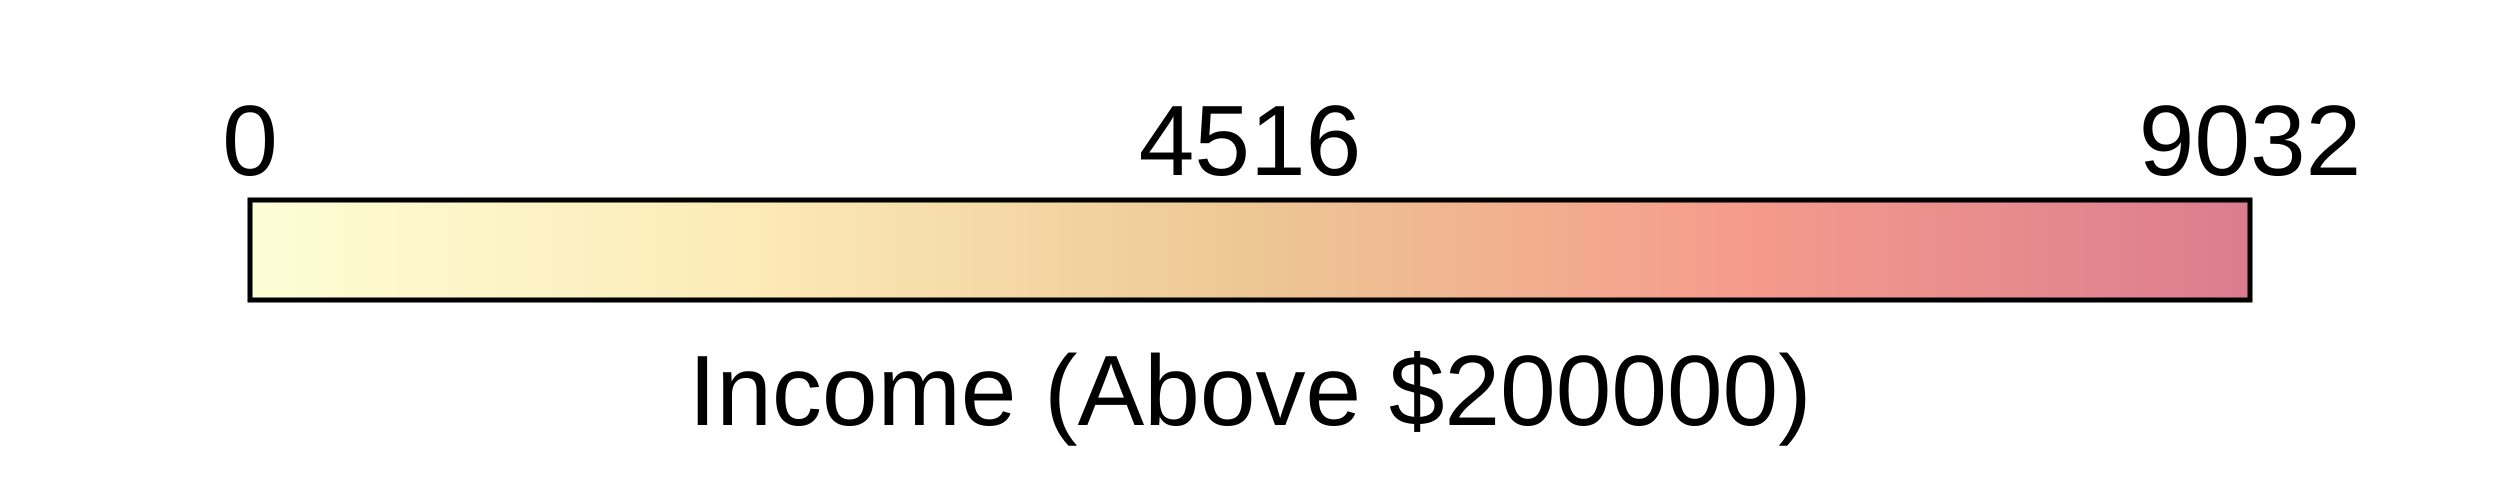
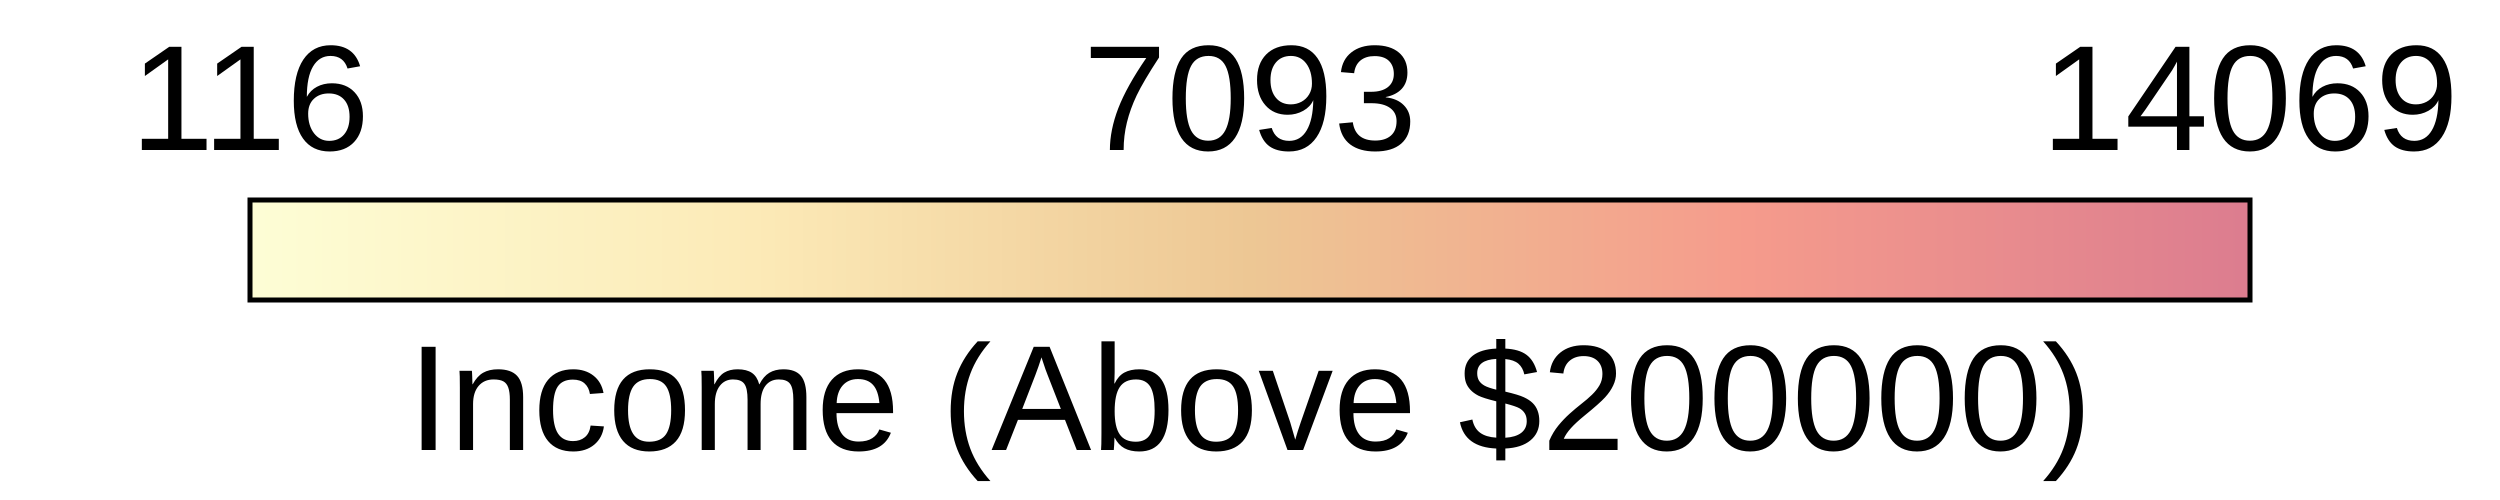
<svg xmlns="http://www.w3.org/2000/svg" width="500" height="100" style="background-color: transparent;">
  <defs>
    <linearGradient id="branca-gradient" x1="0%" y1="0%" x2="100%" y2="0%">
      <stop offset="0%" style="stop-color: #fdfdd5;" />
      <stop offset="25%" style="stop-color: #fceab7;" />
      <stop offset="50%" style="stop-color: #edc794;" />
      <stop offset="75%" style="stop-color: #f59b8c;" />
      <stop offset="100%" style="stop-color: #dc7d8f;" />
    </linearGradient>
  </defs>
  <rect x="50" y="40" width="400" height="20" fill="url(#branca-gradient)" stroke="black" stroke-width="1" />
-   <text x="50" y="35" font-family="Arial" font-size="20" text-anchor="middle" fill="black">0</text>
-   <text x="250" y="35" font-family="Arial" font-size="20" text-anchor="middle" fill="black">4516</text>
-   <text x="450" y="35" font-family="Arial" font-size="20" text-anchor="middle" fill="black">9032</text>
-   <text x="250" y="85" font-family="Arial" font-size="20" text-anchor="middle" fill="black">Income (Above $200000)</text>
+   <text x="50" y="30" font-family="Arial" font-size="30" text-anchor="middle" fill="black">116</text>
+   <text x="250" y="30" font-family="Arial" font-size="30" text-anchor="middle" fill="black">7093</text>
+   <text x="450" y="30" font-family="Arial" font-size="30" text-anchor="middle" fill="black">14069</text>
+   <text x="250" y="90" font-family="Arial" font-size="30" text-anchor="middle" fill="black">Income (Above $200000)</text>
</svg>
